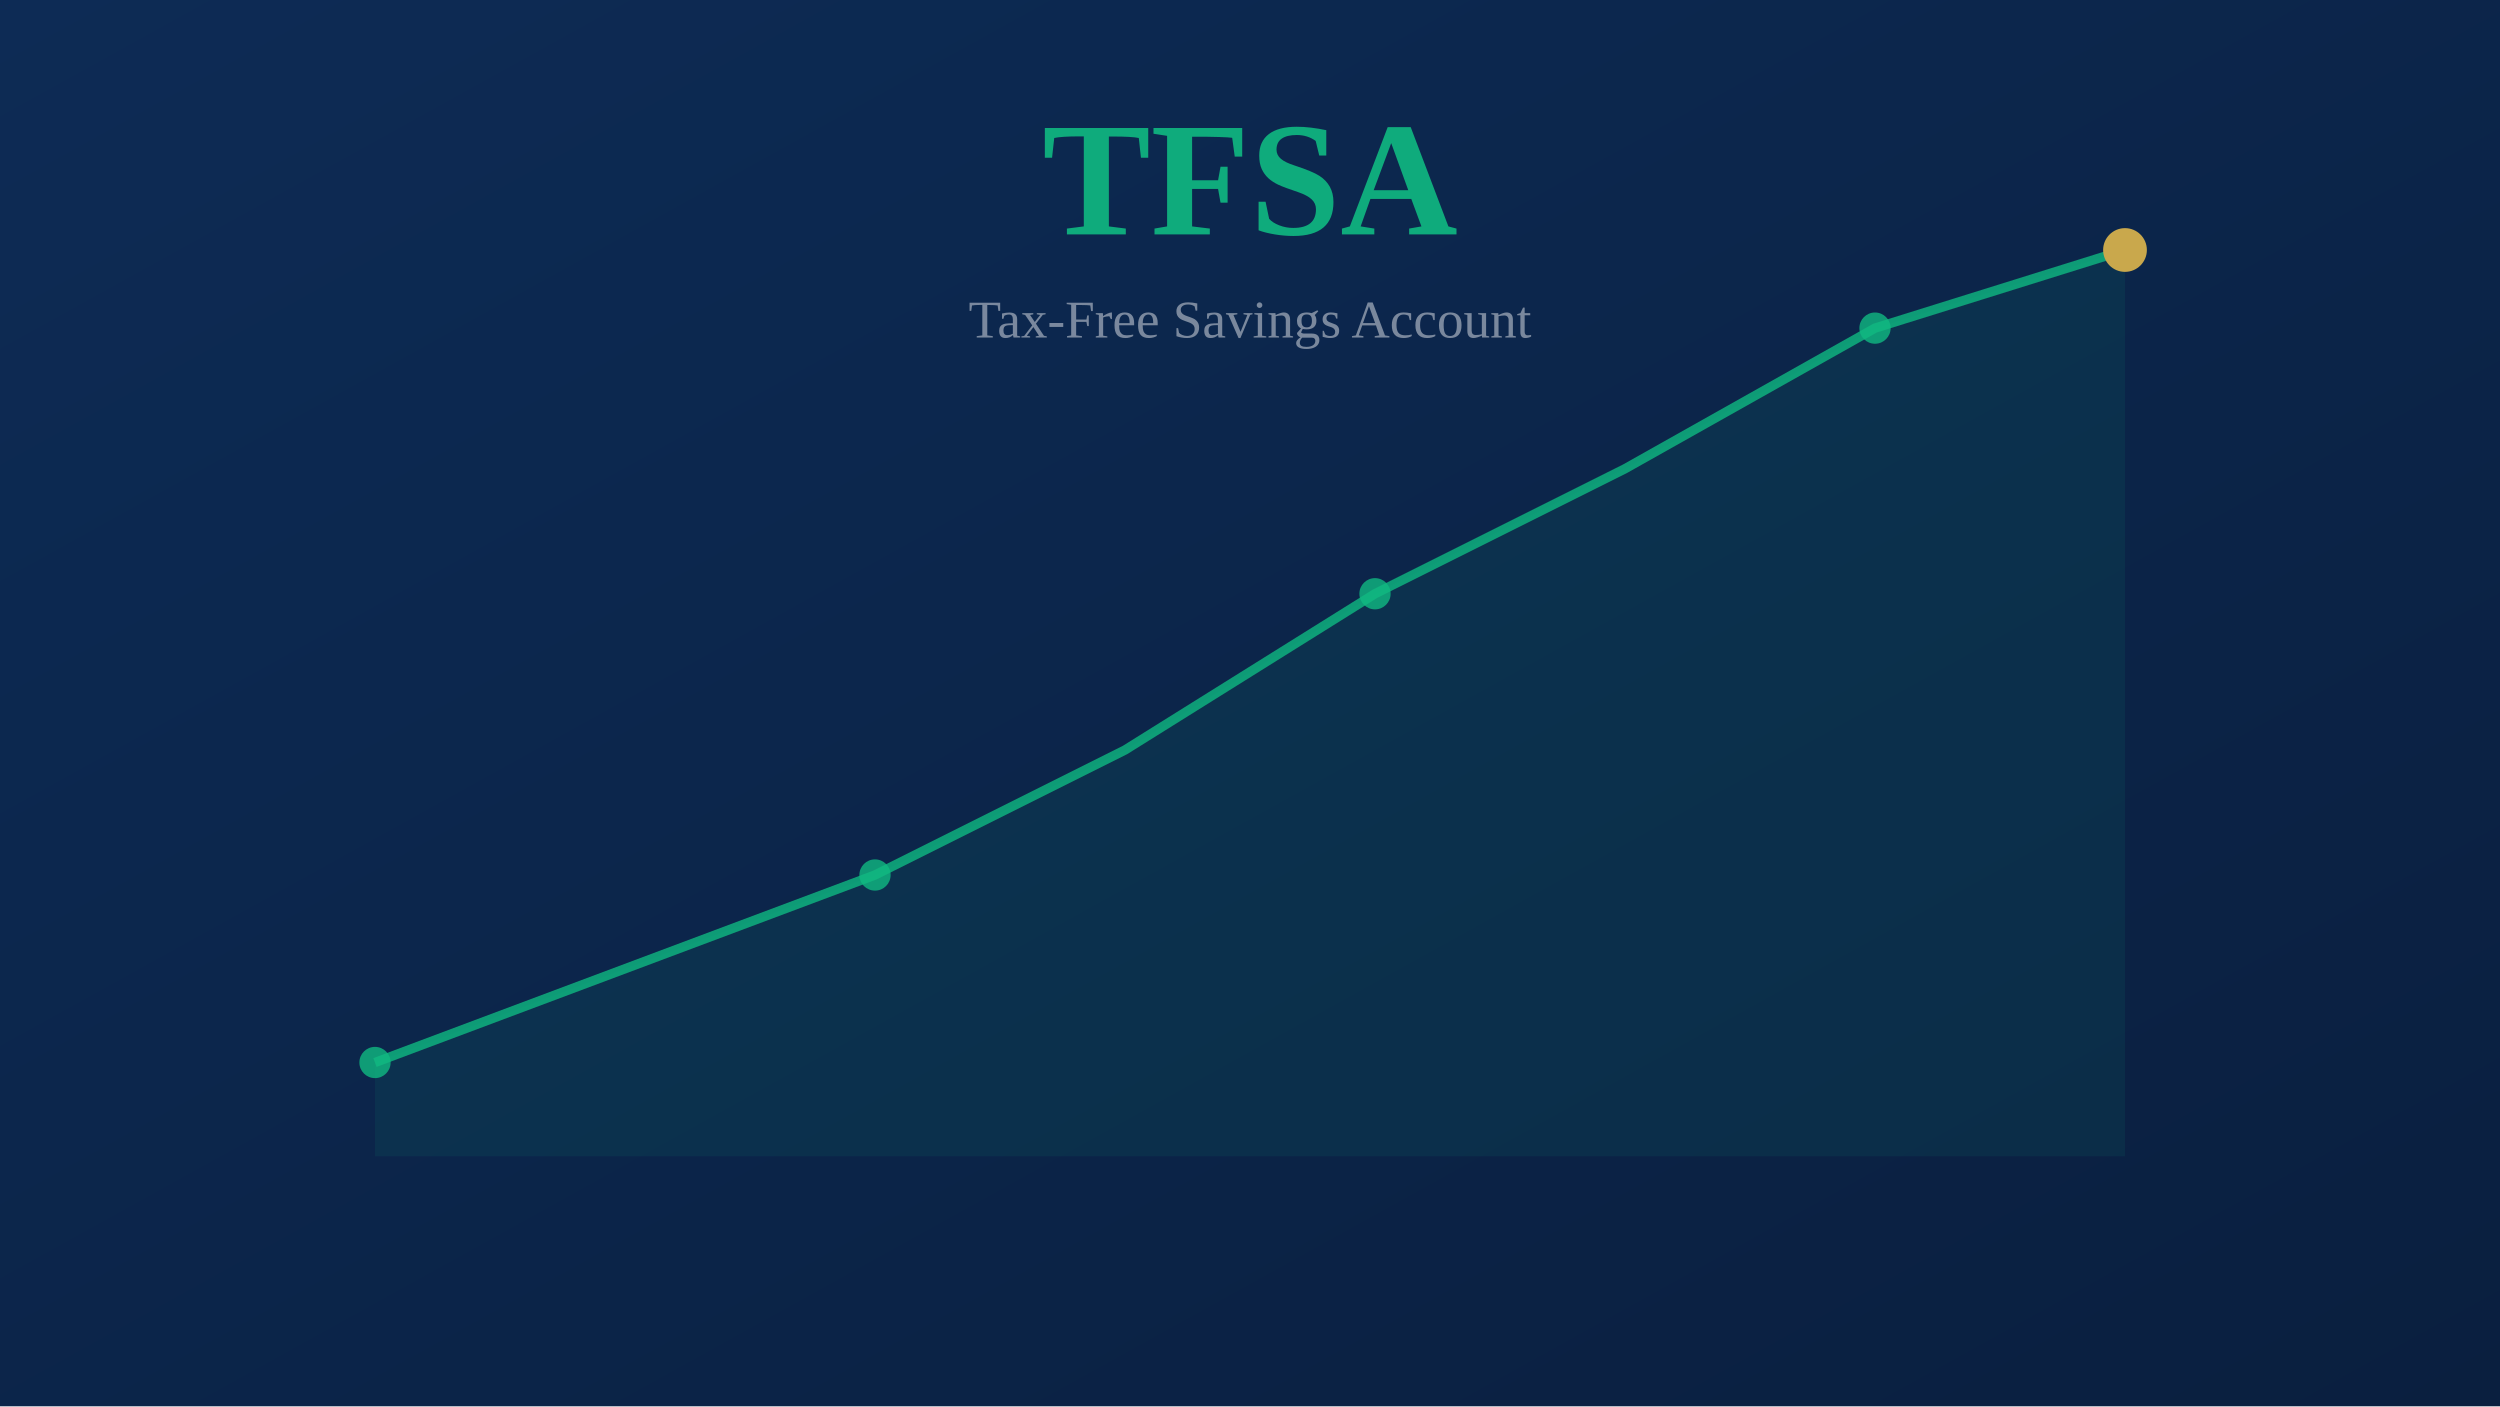
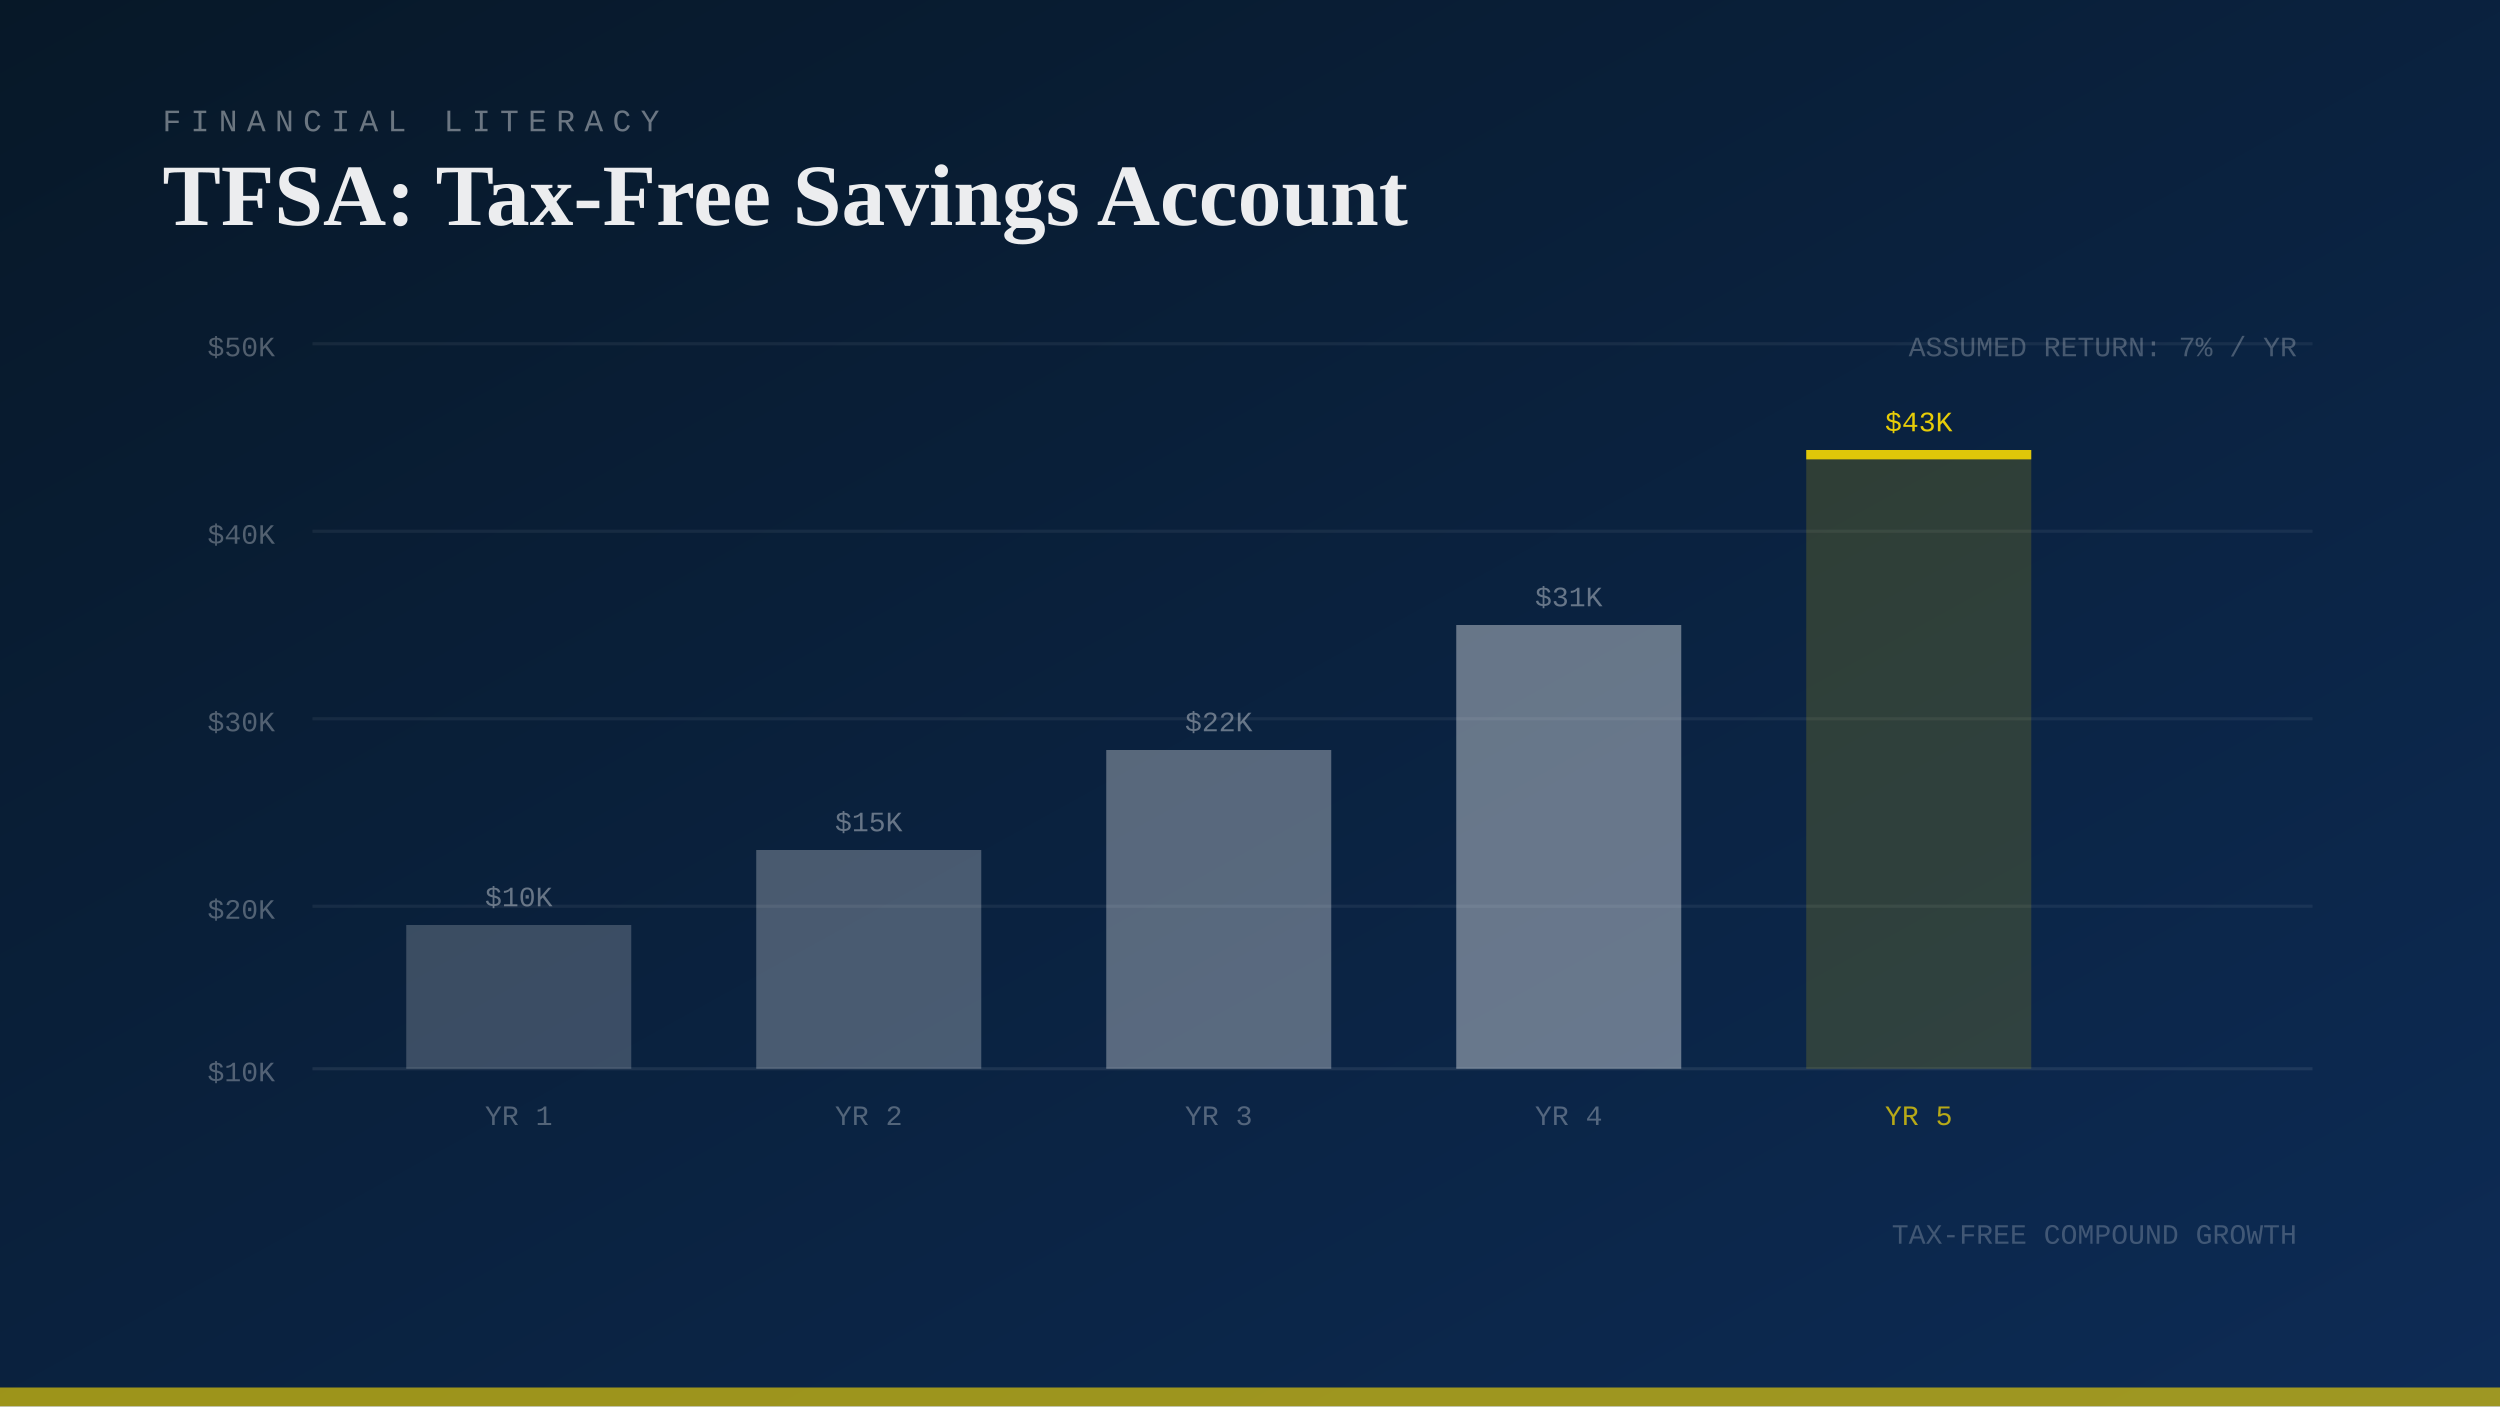
<svg xmlns="http://www.w3.org/2000/svg" width="800" height="450" viewBox="0 0 800 450">
  <defs>
    <linearGradient id="bg" x1="0%" y1="0%" x2="100%" y2="100%">
-       <stop offset="0%" style="stop-color:#0D2B55" />
-       <stop offset="100%" style="stop-color:#0a1f3f" />
-     </linearGradient>
-     <linearGradient id="bar" x1="0%" y1="100%" x2="0%" y2="0%">
-       <stop offset="0%" style="stop-color:#10B981;stop-opacity:0.4" />
-       <stop offset="100%" style="stop-color:#10B981;stop-opacity:0.9" />
+       <stop offset="0%" style="stop-color:#071828" />
+       <stop offset="100%" style="stop-color:#0D2B55" />
    </linearGradient>
  </defs>
  <rect width="800" height="450" fill="url(#bg)" />
-   <polyline points="120,340 200,310 280,280 360,240 440,190 520,150 600,105 680,80" fill="none" stroke="#10B981" stroke-width="3" stroke-opacity="0.8" />
-   <polygon points="120,340 200,310 280,280 360,240 440,190 520,150 600,105 680,80 680,370 120,370" fill="#10B981" opacity="0.08" />
-   <circle cx="120" cy="340" r="5" fill="#10B981" opacity="0.8" />
-   <circle cx="280" cy="280" r="5" fill="#10B981" opacity="0.8" />
-   <circle cx="440" cy="190" r="5" fill="#10B981" opacity="0.8" />
-   <circle cx="600" cy="105" r="5" fill="#10B981" opacity="0.8" />
-   <circle cx="680" cy="80" r="7" fill="#C9A84C" />
-   <text x="400" y="75" font-family="Georgia, 'Times New Roman', serif" font-size="52" font-weight="bold" fill="#10B981" opacity="0.9" text-anchor="middle">TFSA</text>
-   <text x="400" y="108" font-family="Georgia, 'Times New Roman', serif" font-size="17" fill="#ffffff" opacity="0.45" text-anchor="middle">Tax-Free Savings Account</text>
+   <rect x="0" y="444" width="800" height="6" fill="#FFDF01" opacity="0.6" />
+   <text x="52" y="42" font-family="'Courier New',monospace" font-size="10" fill="white" opacity="0.4" letter-spacing="3">FINANCIAL LITERACY</text>
+   <text x="52" y="72" font-family="Georgia,'Times New Roman',serif" font-size="28" font-weight="bold" fill="white" opacity="0.92">TFSA: Tax-Free Savings Account</text>
+   <line x1="100" y1="110" x2="740" y2="110" stroke="white" stroke-opacity="0.06" stroke-width="1" />
+   <line x1="100" y1="170" x2="740" y2="170" stroke="white" stroke-opacity="0.06" stroke-width="1" />
+   <line x1="100" y1="230" x2="740" y2="230" stroke="white" stroke-opacity="0.06" stroke-width="1" />
+   <line x1="100" y1="290" x2="740" y2="290" stroke="white" stroke-opacity="0.06" stroke-width="1" />
+   <line x1="100" y1="342" x2="740" y2="342" stroke="white" stroke-opacity="0.08" stroke-width="1" />
+   <text x="88" y="114" font-family="'Courier New',monospace" font-size="9" fill="white" opacity="0.3" text-anchor="end">$50K</text>
+   <text x="88" y="174" font-family="'Courier New',monospace" font-size="9" fill="white" opacity="0.3" text-anchor="end">$40K</text>
+   <text x="88" y="234" font-family="'Courier New',monospace" font-size="9" fill="white" opacity="0.3" text-anchor="end">$30K</text>
+   <text x="88" y="294" font-family="'Courier New',monospace" font-size="9" fill="white" opacity="0.3" text-anchor="end">$20K</text>
+   <text x="88" y="346" font-family="'Courier New',monospace" font-size="9" fill="white" opacity="0.3" text-anchor="end">$10K</text>
+   <rect x="130" y="296" width="72" height="46" fill="white" opacity="0.2" />
+   <text x="166" y="290" font-family="'Courier New',monospace" font-size="9" fill="white" opacity="0.38" text-anchor="middle">$10K</text>
+   <text x="166" y="360" font-family="'Courier New',monospace" font-size="9" fill="white" opacity="0.3" text-anchor="middle">YR 1</text>
+   <rect x="242" y="272" width="72" height="70" fill="white" opacity="0.26" />
+   <text x="278" y="266" font-family="'Courier New',monospace" font-size="9" fill="white" opacity="0.38" text-anchor="middle">$15K</text>
+   <text x="278" y="360" font-family="'Courier New',monospace" font-size="9" fill="white" opacity="0.3" text-anchor="middle">YR 2</text>
+   <rect x="354" y="240" width="72" height="102" fill="white" opacity="0.32" />
+   <text x="390" y="234" font-family="'Courier New',monospace" font-size="9" fill="white" opacity="0.38" text-anchor="middle">$22K</text>
+   <text x="390" y="360" font-family="'Courier New',monospace" font-size="9" fill="white" opacity="0.3" text-anchor="middle">YR 3</text>
+   <rect x="466" y="200" width="72" height="142" fill="white" opacity="0.38" />
+   <text x="502" y="194" font-family="'Courier New',monospace" font-size="9" fill="white" opacity="0.38" text-anchor="middle">$31K</text>
+   <text x="502" y="360" font-family="'Courier New',monospace" font-size="9" fill="white" opacity="0.3" text-anchor="middle">YR 4</text>
+   <rect x="578" y="144" width="72" height="198" fill="#FFDF01" opacity="0.15" />
+   <rect x="578" y="144" width="72" height="3" fill="#FFDF01" opacity="0.85" />
+   <text x="614" y="138" font-family="'Courier New',monospace" font-size="9" fill="#FFDF01" opacity="0.9" text-anchor="middle">$43K</text>
+   <text x="614" y="360" font-family="'Courier New',monospace" font-size="9" fill="#FFDF01" opacity="0.7" text-anchor="middle">YR 5</text>
+   <text x="735" y="114" font-family="'Courier New',monospace" font-size="9" fill="white" opacity="0.25" text-anchor="end">ASSUMED RETURN: 7% / YR</text>
+   <text x="735" y="398" font-family="'Courier New',monospace" font-size="9" fill="white" opacity="0.22" text-anchor="end">TAX-FREE COMPOUND GROWTH</text>
</svg>
